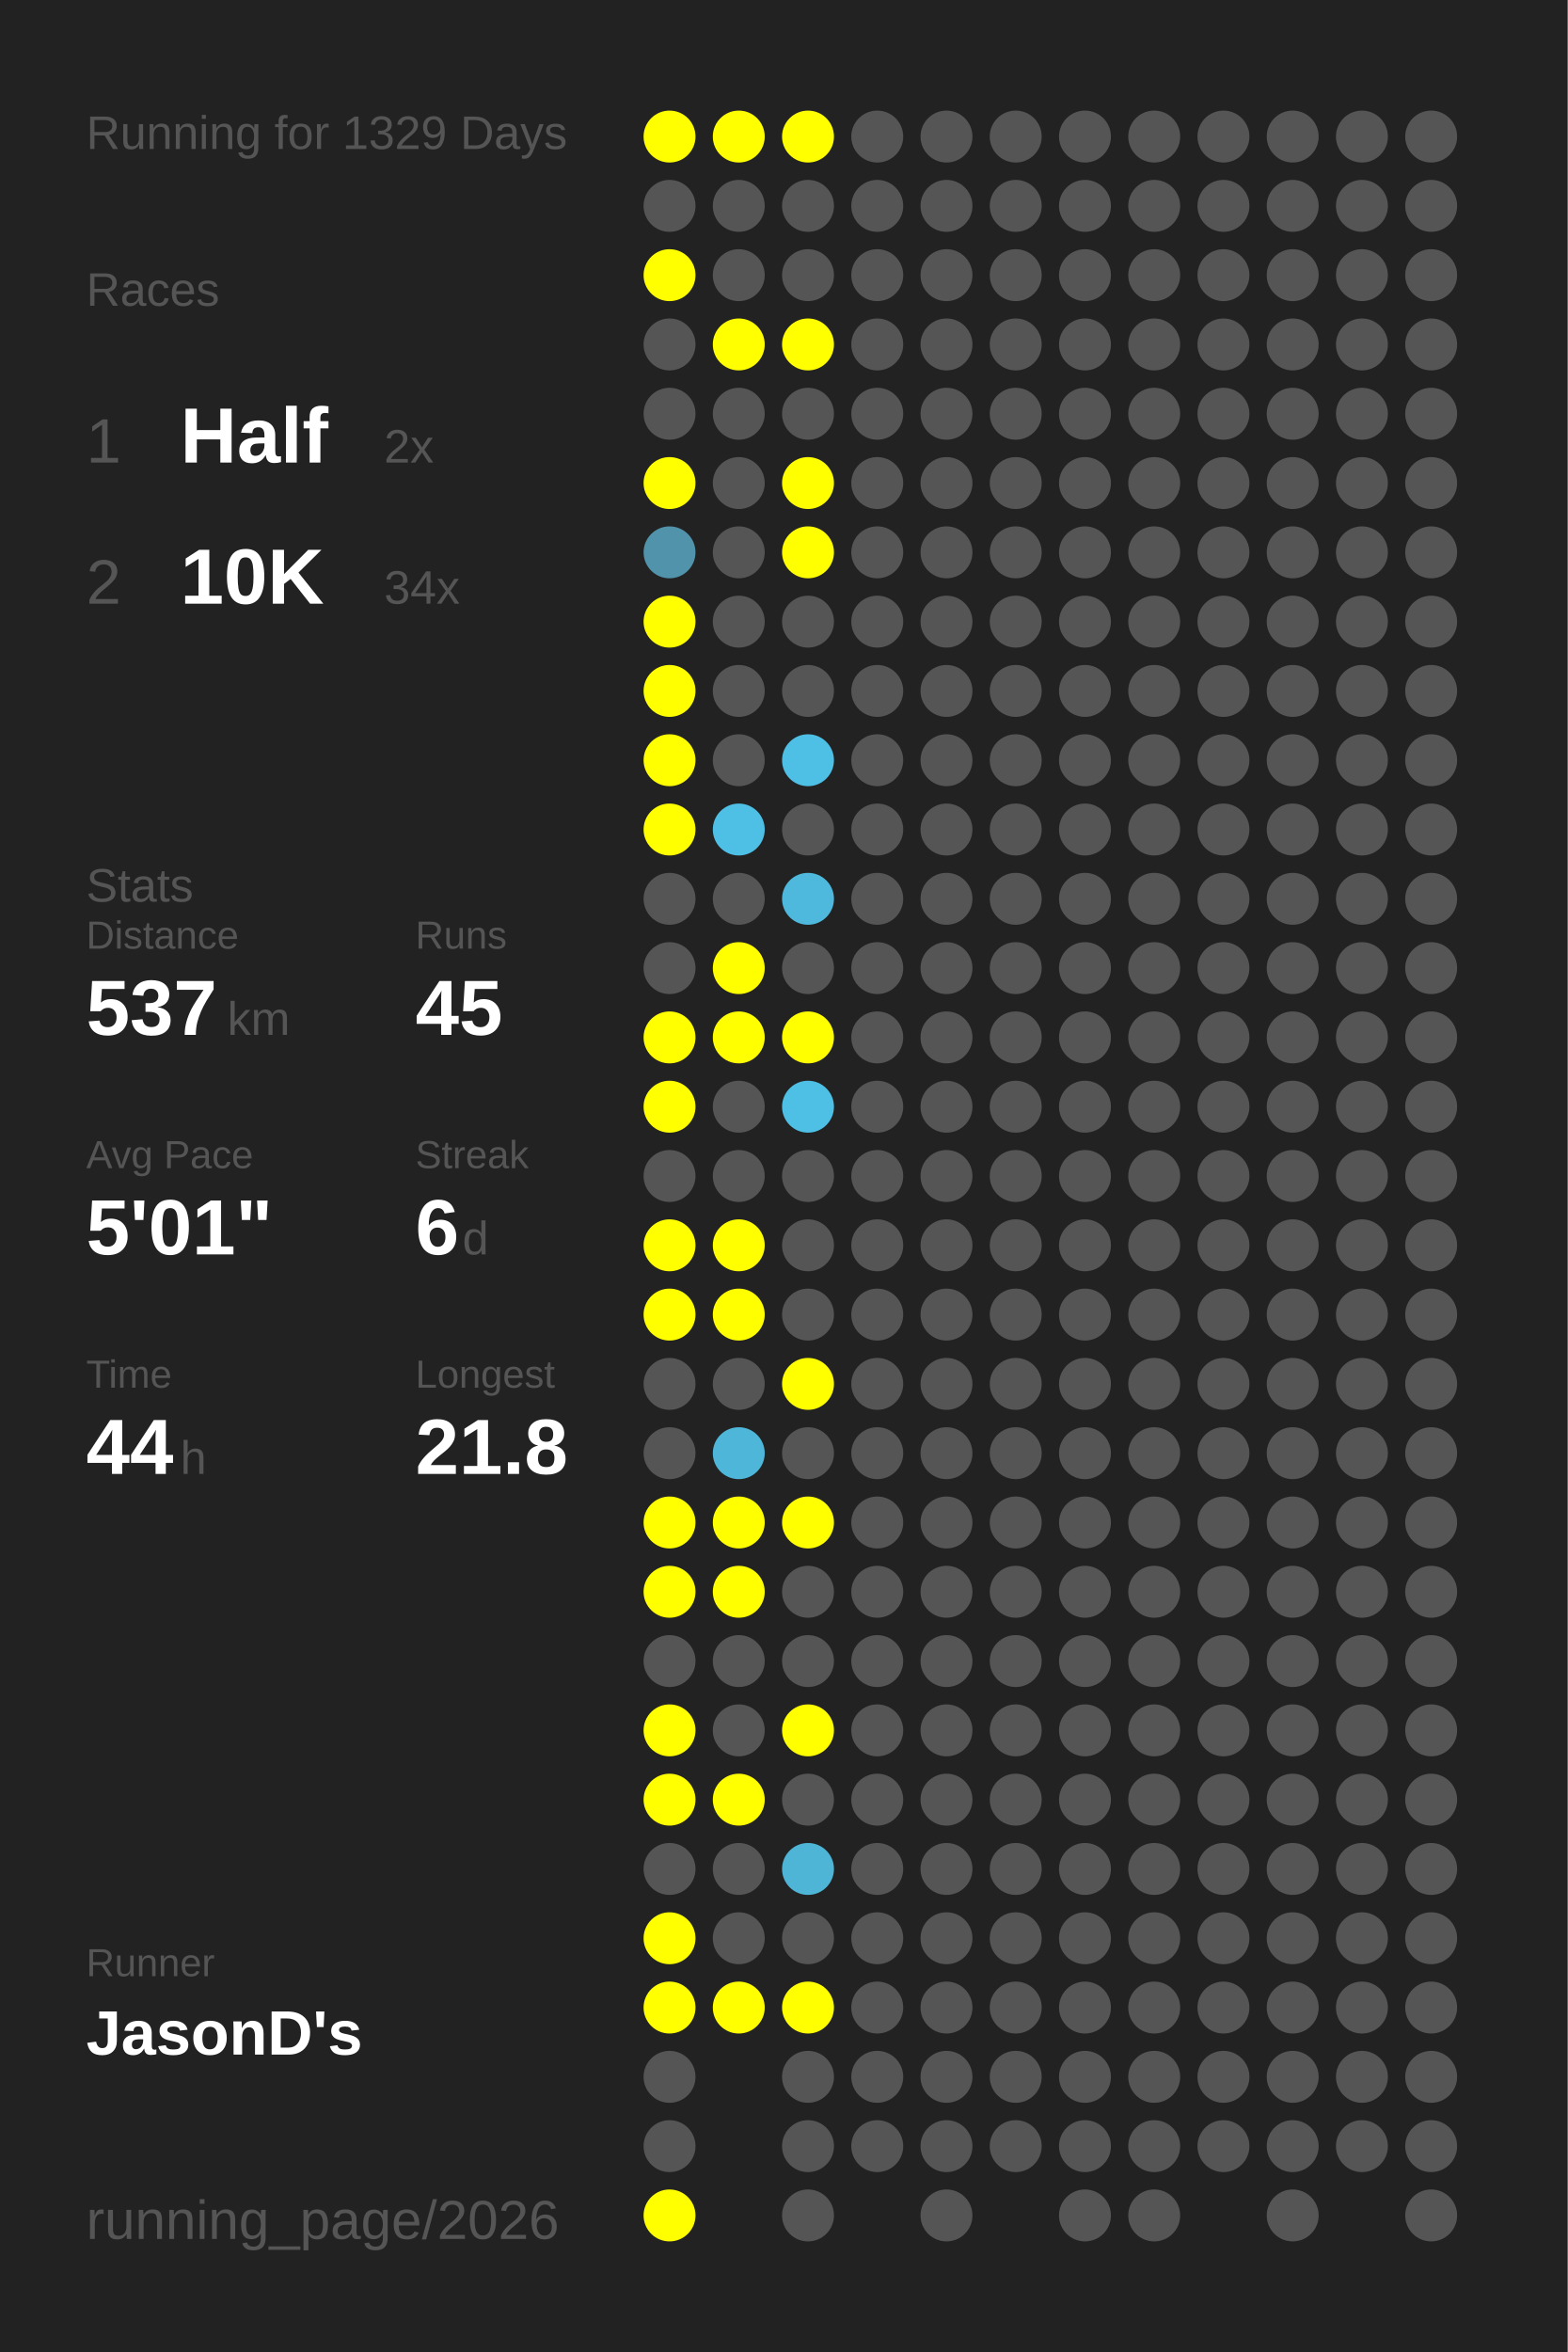
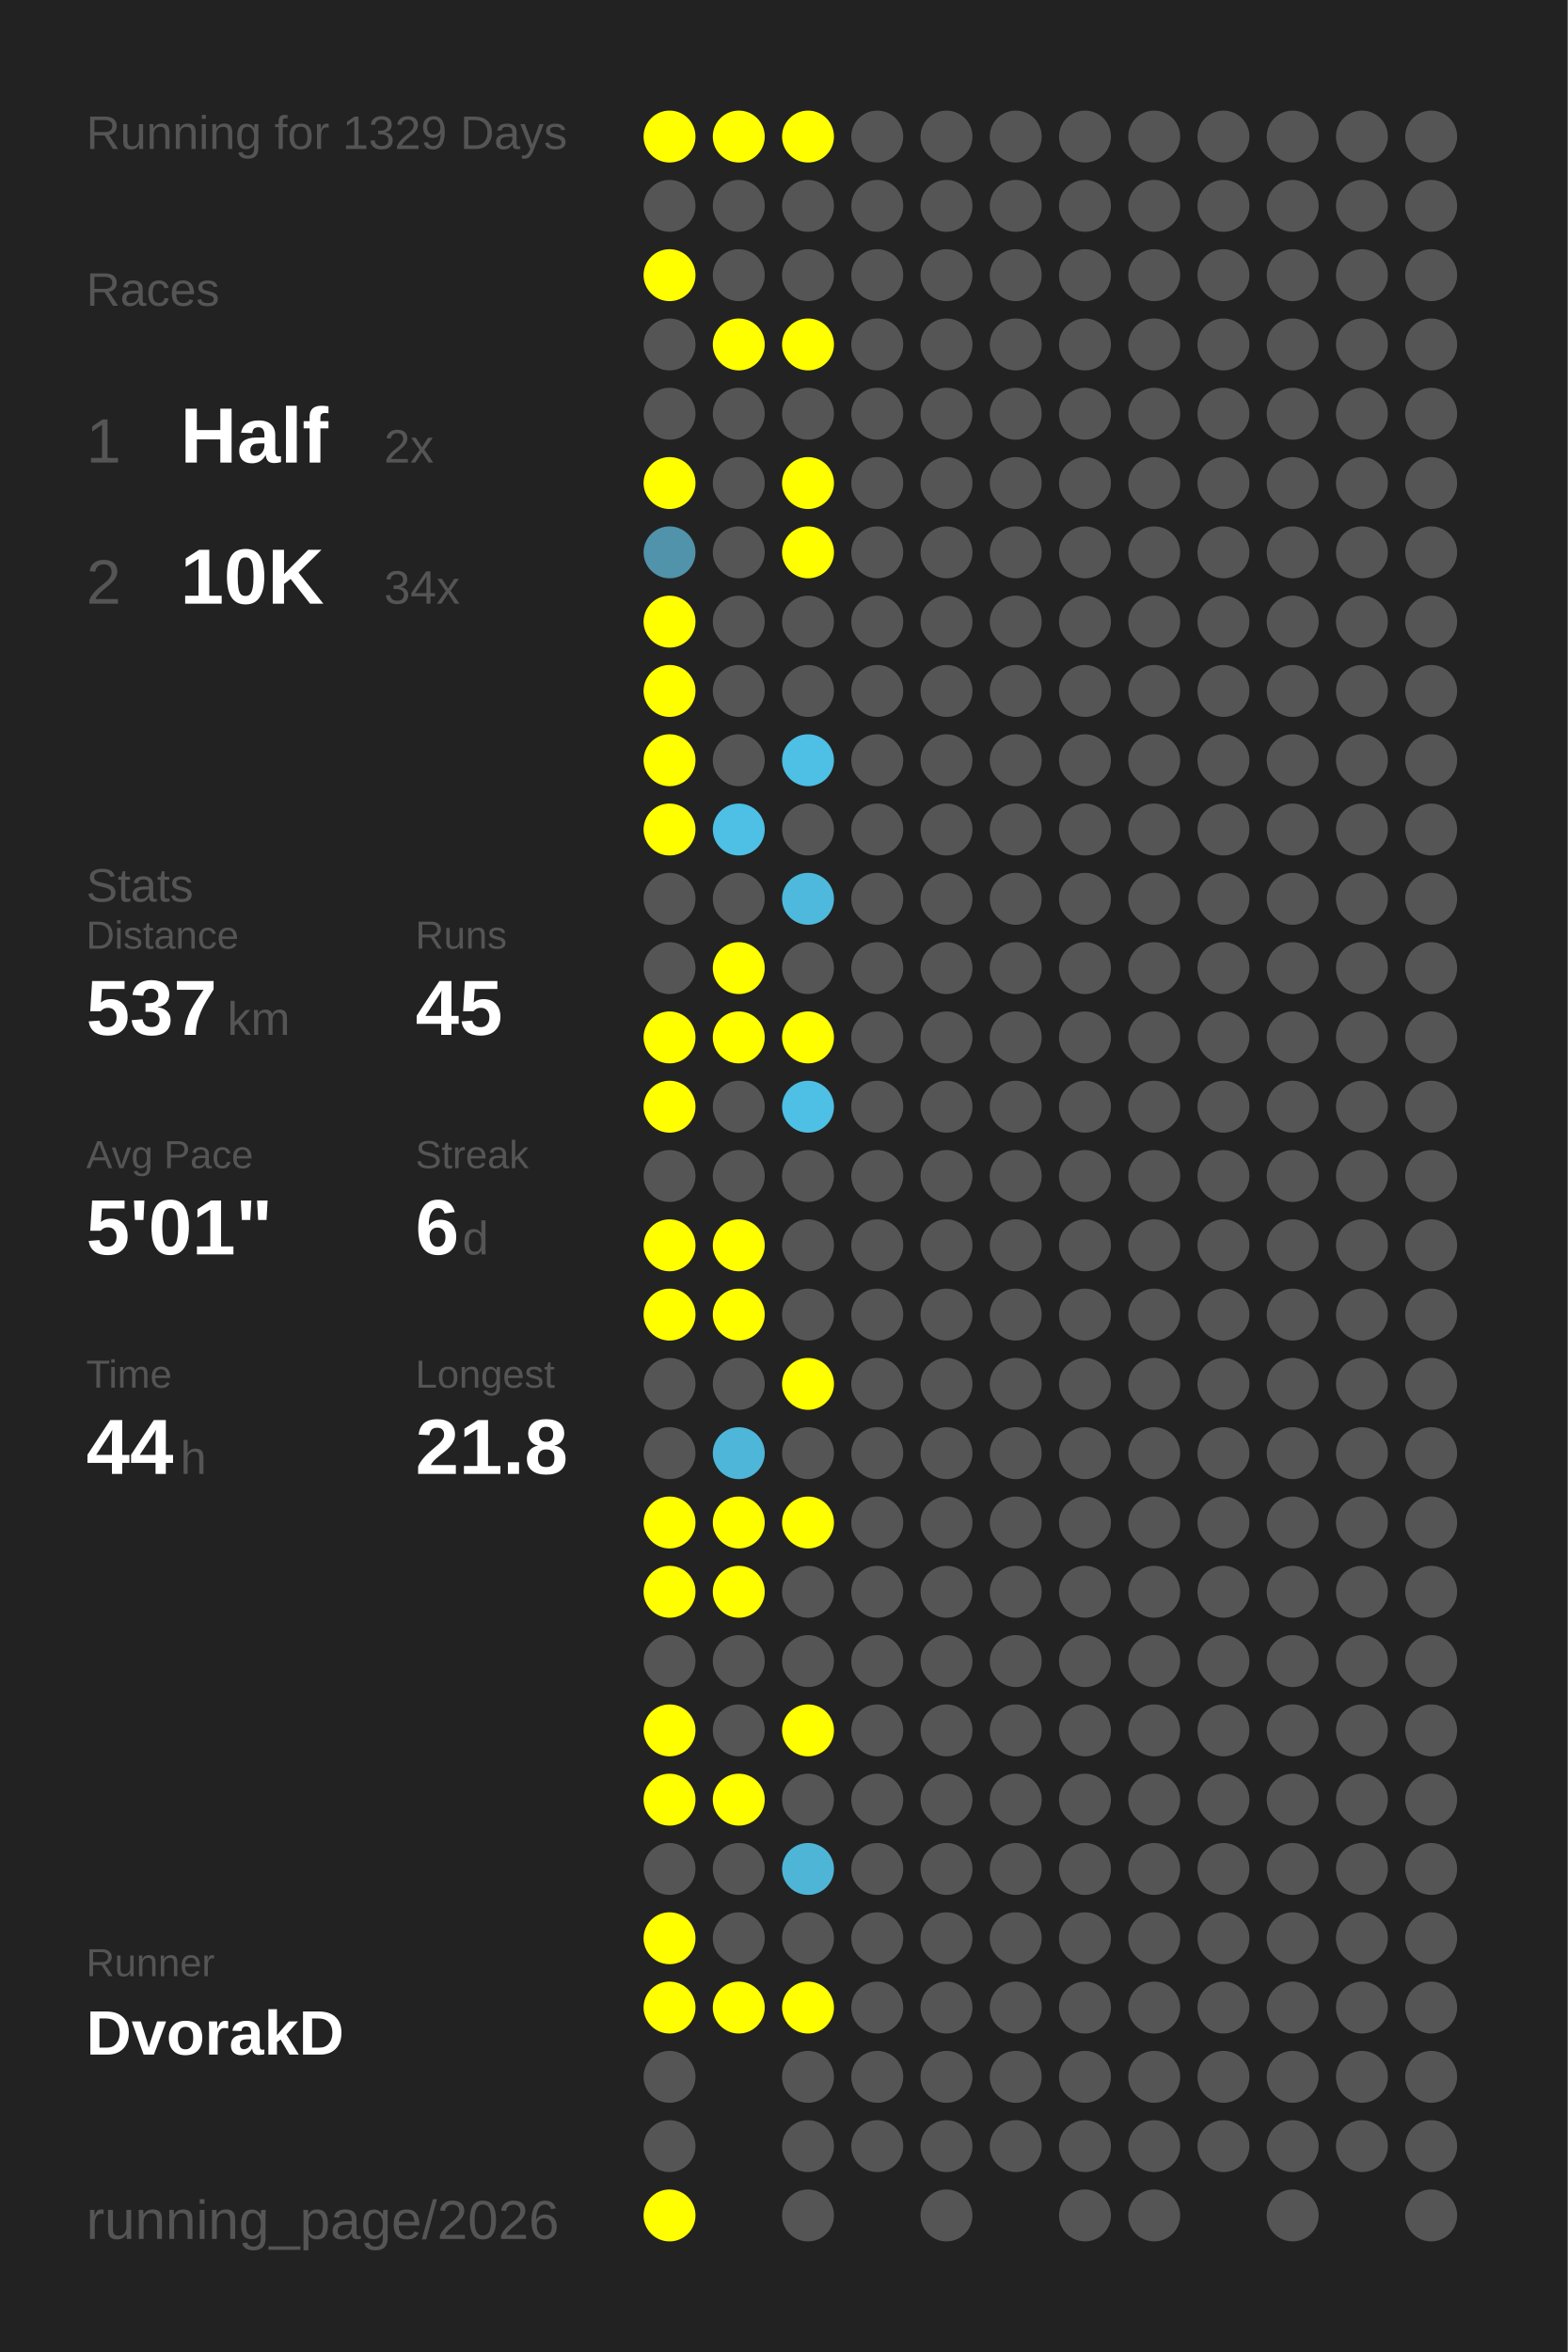
<svg xmlns="http://www.w3.org/2000/svg" baseProfile="full" height="300mm" version="1.1" viewBox="0,0,200,300" width="200mm">
  <defs />
  <rect fill="#222222" height="300" width="200" x="0" y="0" />
  <text fill="#555555" style="font-size:6px; font-family:Arial;" x="11" y="19">Running for 1329 Days</text>
  <text fill="#555555" style="font-size:6px; font-family:Arial;" x="11" y="39">Races</text>
  <text fill="#555555" style="font-size:8px; font-family:Arial;" x="11" y="59">1</text>
  <text fill="#FFFFFF" style="font-size:10px; font-family:Arial; font-weight:bold;" x="23" y="59">Half</text>
  <text fill="#555555" style="font-size:6px; font-family:Arial;" x="49" y="59">2x</text>
  <text fill="#555555" style="font-size:8px; font-family:Arial;" x="11" y="77">2</text>
  <text fill="#FFFFFF" style="font-size:10px; font-family:Arial; font-weight:bold;" x="23" y="77">10K</text>
  <text fill="#555555" style="font-size:6px; font-family:Arial;" x="49" y="77">34x</text>
  <text fill="#555555" style="font-size:6px; font-family:Arial;" x="11" y="115">Stats</text>
  <text fill="#555555" style="font-size:5px; font-family:Arial;" x="11" y="121">Distance</text>
  <text fill="#FFFFFF" style="font-size:10px; font-family:Arial; font-weight:bold;" x="11" y="132">537</text>
  <text fill="#555555" style="font-size:6px; font-family:Arial;" x="29" y="132">km</text>
  <text fill="#555555" style="font-size:5px; font-family:Arial;" x="53" y="121">Runs</text>
  <text fill="#FFFFFF" style="font-size:10px; font-family:Arial; font-weight:bold;" x="53" y="132">45</text>
  <text fill="#555555" style="font-size:5px; font-family:Arial;" x="11" y="149">Avg Pace</text>
  <text fill="#FFFFFF" style="font-size:10px; font-family:Arial; font-weight:bold;" x="11" y="160">5'01"</text>
  <text fill="#555555" style="font-size:5px; font-family:Arial;" x="53" y="149">Streak</text>
  <text fill="#FFFFFF" style="font-size:10px; font-family:Arial; font-weight:bold;" x="53" y="160">6</text>
  <text fill="#555555" style="font-size:6px; font-family:Arial;" x="59" y="160">d</text>
  <text fill="#555555" style="font-size:5px; font-family:Arial;" x="11" y="177">Time</text>
  <text fill="#FFFFFF" style="font-size:10px; font-family:Arial; font-weight:bold;" x="11" y="188">44</text>
  <text fill="#555555" style="font-size:6px; font-family:Arial;" x="23" y="188">h</text>
  <text fill="#555555" style="font-size:5px; font-family:Arial;" x="53" y="177">Longest</text>
  <text fill="#FFFFFF" style="font-size:10px; font-family:Arial; font-weight:bold;" x="53" y="188">21.8</text>
  <text fill="#555555" style="font-size:5px; font-family:Arial;" x="11" y="252.065">Runner</text>
-   <text fill="#FFFFFF" style="font-size:8px; font-family:Arial; font-weight:bold;" x="11" y="262.065">JasonD's</text>
+   <text fill="#FFFFFF" style="font-size:8px; font-family:Arial; font-weight:bold;" x="11" y="262.065">DvorakD</text>
  <text fill="#555555" style="font-size:7px; font-family:Arial;" x="11" y="285.581">running_page/2026</text>
  <circle cx="85.417" cy="17.419" fill="#FFFF00" r="3.312" />
  <circle cx="85.417" cy="26.258" fill="#555555" r="3.312" />
  <circle cx="85.417" cy="35.097" fill="#FFFF00" r="3.312" />
  <circle cx="85.417" cy="43.935" fill="#555555" r="3.312" />
  <circle cx="85.417" cy="52.774" fill="#555555" r="3.312" />
  <circle cx="85.417" cy="61.613" fill="#FFFF00" r="3.312" />
  <circle cx="85.417" cy="70.452" fill="#5093aa" r="3.312" />
  <circle cx="85.417" cy="79.29" fill="#FFFF00" r="3.312" />
  <circle cx="85.417" cy="88.129" fill="#FFFF00" r="3.312" />
  <circle cx="85.417" cy="96.968" fill="#FFFF00" r="3.312" />
  <circle cx="85.417" cy="105.806" fill="#FFFF00" r="3.312" />
  <circle cx="85.417" cy="114.645" fill="#555555" r="3.312" />
  <circle cx="85.417" cy="123.484" fill="#555555" r="3.312" />
  <circle cx="85.417" cy="132.323" fill="#FFFF00" r="3.312" />
  <circle cx="85.417" cy="141.161" fill="#FFFF00" r="3.312" />
  <circle cx="85.417" cy="150" fill="#555555" r="3.312" />
  <circle cx="85.417" cy="158.839" fill="#FFFF00" r="3.312" />
  <circle cx="85.417" cy="167.677" fill="#FFFF00" r="3.312" />
  <circle cx="85.417" cy="176.516" fill="#555555" r="3.312" />
  <circle cx="85.417" cy="185.355" fill="#555555" r="3.312" />
  <circle cx="85.417" cy="194.194" fill="#FFFF00" r="3.312" />
  <circle cx="85.417" cy="203.032" fill="#FFFF00" r="3.312" />
  <circle cx="85.417" cy="211.871" fill="#555555" r="3.312" />
  <circle cx="85.417" cy="220.71" fill="#FFFF00" r="3.312" />
  <circle cx="85.417" cy="229.548" fill="#FFFF00" r="3.312" />
  <circle cx="85.417" cy="238.387" fill="#555555" r="3.312" />
  <circle cx="85.417" cy="247.226" fill="#FFFF00" r="3.312" />
  <circle cx="85.417" cy="256.065" fill="#FFFF00" r="3.312" />
  <circle cx="85.417" cy="264.903" fill="#555555" r="3.312" />
  <circle cx="85.417" cy="273.742" fill="#555555" r="3.312" />
  <circle cx="85.417" cy="282.581" fill="#FFFF00" r="3.312" />
  <circle cx="94.25" cy="17.419" fill="#FFFF00" r="3.312" />
  <circle cx="94.25" cy="26.258" fill="#555555" r="3.312" />
  <circle cx="94.25" cy="35.097" fill="#555555" r="3.312" />
  <circle cx="94.25" cy="43.935" fill="#FFFF00" r="3.312" />
  <circle cx="94.25" cy="52.774" fill="#555555" r="3.312" />
  <circle cx="94.25" cy="61.613" fill="#555555" r="3.312" />
  <circle cx="94.25" cy="70.452" fill="#555555" r="3.312" />
  <circle cx="94.25" cy="79.29" fill="#555555" r="3.312" />
  <circle cx="94.25" cy="88.129" fill="#555555" r="3.312" />
  <circle cx="94.25" cy="96.968" fill="#555555" r="3.312" />
  <circle cx="94.25" cy="105.806" fill="#4ebfe5" r="3.312" />
  <circle cx="94.25" cy="114.645" fill="#555555" r="3.312" />
  <circle cx="94.25" cy="123.484" fill="#FFFF00" r="3.312" />
  <circle cx="94.25" cy="132.323" fill="#FFFF00" r="3.312" />
  <circle cx="94.25" cy="141.161" fill="#555555" r="3.312" />
  <circle cx="94.25" cy="150" fill="#555555" r="3.312" />
  <circle cx="94.25" cy="158.839" fill="#FFFF00" r="3.312" />
  <circle cx="94.25" cy="167.677" fill="#FFFF00" r="3.312" />
  <circle cx="94.25" cy="176.516" fill="#555555" r="3.312" />
  <circle cx="94.25" cy="185.355" fill="#4eb6d9" r="3.312" />
  <circle cx="94.25" cy="194.194" fill="#FFFF00" r="3.312" />
  <circle cx="94.25" cy="203.032" fill="#FFFF00" r="3.312" />
  <circle cx="94.25" cy="211.871" fill="#555555" r="3.312" />
  <circle cx="94.25" cy="220.71" fill="#555555" r="3.312" />
  <circle cx="94.25" cy="229.548" fill="#FFFF00" r="3.312" />
  <circle cx="94.25" cy="238.387" fill="#555555" r="3.312" />
  <circle cx="94.25" cy="247.226" fill="#555555" r="3.312" />
  <circle cx="94.25" cy="256.065" fill="#FFFF00" r="3.312" />
  <circle cx="103.083" cy="17.419" fill="#FFFF00" r="3.312" />
  <circle cx="103.083" cy="26.258" fill="#555555" r="3.312" />
  <circle cx="103.083" cy="35.097" fill="#555555" r="3.312" />
  <circle cx="103.083" cy="43.935" fill="#FFFF00" r="3.312" />
  <circle cx="103.083" cy="52.774" fill="#555555" r="3.312" />
  <circle cx="103.083" cy="61.613" fill="#FFFF00" r="3.312" />
  <circle cx="103.083" cy="70.452" fill="#FFFF00" r="3.312" />
  <circle cx="103.083" cy="79.29" fill="#555555" r="3.312" />
  <circle cx="103.083" cy="88.129" fill="#555555" r="3.312" />
  <circle cx="103.083" cy="96.968" fill="#4ebfe5" r="3.312" />
  <circle cx="103.083" cy="105.806" fill="#555555" r="3.312" />
  <circle cx="103.083" cy="114.645" fill="#4eb9dd" r="3.312" />
  <circle cx="103.083" cy="123.484" fill="#555555" r="3.312" />
  <circle cx="103.083" cy="132.323" fill="#FFFF00" r="3.312" />
  <circle cx="103.083" cy="141.161" fill="#4ebfe5" r="3.312" />
  <circle cx="103.083" cy="150" fill="#555555" r="3.312" />
  <circle cx="103.083" cy="158.839" fill="#555555" r="3.312" />
  <circle cx="103.083" cy="167.677" fill="#555555" r="3.312" />
  <circle cx="103.083" cy="176.516" fill="#FFFF00" r="3.312" />
  <circle cx="103.083" cy="185.355" fill="#555555" r="3.312" />
  <circle cx="103.083" cy="194.194" fill="#FFFF00" r="3.312" />
  <circle cx="103.083" cy="203.032" fill="#555555" r="3.312" />
  <circle cx="103.083" cy="211.871" fill="#555555" r="3.312" />
  <circle cx="103.083" cy="220.71" fill="#FFFF00" r="3.312" />
  <circle cx="103.083" cy="229.548" fill="#555555" r="3.312" />
  <circle cx="103.083" cy="238.387" fill="#4eb5d7" r="3.312" />
  <circle cx="103.083" cy="247.226" fill="#555555" r="3.312" />
  <circle cx="103.083" cy="256.065" fill="#FFFF00" r="3.312" />
  <circle cx="103.083" cy="264.903" fill="#555555" r="3.312" />
  <circle cx="103.083" cy="273.742" fill="#555555" r="3.312" />
  <circle cx="103.083" cy="282.581" fill="#555555" r="3.312" />
  <circle cx="111.917" cy="17.419" fill="#555555" r="3.312" />
  <circle cx="111.917" cy="26.258" fill="#555555" r="3.312" />
  <circle cx="111.917" cy="35.097" fill="#555555" r="3.312" />
  <circle cx="111.917" cy="43.935" fill="#555555" r="3.312" />
  <circle cx="111.917" cy="52.774" fill="#555555" r="3.312" />
  <circle cx="111.917" cy="61.613" fill="#555555" r="3.312" />
  <circle cx="111.917" cy="70.452" fill="#555555" r="3.312" />
  <circle cx="111.917" cy="79.29" fill="#555555" r="3.312" />
  <circle cx="111.917" cy="88.129" fill="#555555" r="3.312" />
  <circle cx="111.917" cy="96.968" fill="#555555" r="3.312" />
  <circle cx="111.917" cy="105.806" fill="#555555" r="3.312" />
  <circle cx="111.917" cy="114.645" fill="#555555" r="3.312" />
  <circle cx="111.917" cy="123.484" fill="#555555" r="3.312" />
  <circle cx="111.917" cy="132.323" fill="#555555" r="3.312" />
  <circle cx="111.917" cy="141.161" fill="#555555" r="3.312" />
  <circle cx="111.917" cy="150" fill="#555555" r="3.312" />
  <circle cx="111.917" cy="158.839" fill="#555555" r="3.312" />
  <circle cx="111.917" cy="167.677" fill="#555555" r="3.312" />
  <circle cx="111.917" cy="176.516" fill="#555555" r="3.312" />
  <circle cx="111.917" cy="185.355" fill="#555555" r="3.312" />
  <circle cx="111.917" cy="194.194" fill="#555555" r="3.312" />
  <circle cx="111.917" cy="203.032" fill="#555555" r="3.312" />
  <circle cx="111.917" cy="211.871" fill="#555555" r="3.312" />
  <circle cx="111.917" cy="220.71" fill="#555555" r="3.312" />
  <circle cx="111.917" cy="229.548" fill="#555555" r="3.312" />
  <circle cx="111.917" cy="238.387" fill="#555555" r="3.312" />
  <circle cx="111.917" cy="247.226" fill="#555555" r="3.312" />
  <circle cx="111.917" cy="256.065" fill="#555555" r="3.312" />
  <circle cx="111.917" cy="264.903" fill="#555555" r="3.312" />
  <circle cx="111.917" cy="273.742" fill="#555555" r="3.312" />
  <circle cx="120.75" cy="17.419" fill="#555555" r="3.312" />
  <circle cx="120.75" cy="26.258" fill="#555555" r="3.312" />
  <circle cx="120.75" cy="35.097" fill="#555555" r="3.312" />
  <circle cx="120.75" cy="43.935" fill="#555555" r="3.312" />
  <circle cx="120.75" cy="52.774" fill="#555555" r="3.312" />
  <circle cx="120.75" cy="61.613" fill="#555555" r="3.312" />
  <circle cx="120.75" cy="70.452" fill="#555555" r="3.312" />
  <circle cx="120.75" cy="79.29" fill="#555555" r="3.312" />
  <circle cx="120.75" cy="88.129" fill="#555555" r="3.312" />
  <circle cx="120.75" cy="96.968" fill="#555555" r="3.312" />
  <circle cx="120.75" cy="105.806" fill="#555555" r="3.312" />
  <circle cx="120.75" cy="114.645" fill="#555555" r="3.312" />
  <circle cx="120.75" cy="123.484" fill="#555555" r="3.312" />
  <circle cx="120.75" cy="132.323" fill="#555555" r="3.312" />
  <circle cx="120.75" cy="141.161" fill="#555555" r="3.312" />
  <circle cx="120.75" cy="150" fill="#555555" r="3.312" />
  <circle cx="120.75" cy="158.839" fill="#555555" r="3.312" />
  <circle cx="120.75" cy="167.677" fill="#555555" r="3.312" />
  <circle cx="120.75" cy="176.516" fill="#555555" r="3.312" />
  <circle cx="120.75" cy="185.355" fill="#555555" r="3.312" />
  <circle cx="120.75" cy="194.194" fill="#555555" r="3.312" />
  <circle cx="120.75" cy="203.032" fill="#555555" r="3.312" />
  <circle cx="120.75" cy="211.871" fill="#555555" r="3.312" />
  <circle cx="120.75" cy="220.71" fill="#555555" r="3.312" />
  <circle cx="120.75" cy="229.548" fill="#555555" r="3.312" />
  <circle cx="120.75" cy="238.387" fill="#555555" r="3.312" />
  <circle cx="120.75" cy="247.226" fill="#555555" r="3.312" />
  <circle cx="120.75" cy="256.065" fill="#555555" r="3.312" />
  <circle cx="120.75" cy="264.903" fill="#555555" r="3.312" />
  <circle cx="120.75" cy="273.742" fill="#555555" r="3.312" />
  <circle cx="120.75" cy="282.581" fill="#555555" r="3.312" />
  <circle cx="129.583" cy="17.419" fill="#555555" r="3.312" />
  <circle cx="129.583" cy="26.258" fill="#555555" r="3.312" />
  <circle cx="129.583" cy="35.097" fill="#555555" r="3.312" />
  <circle cx="129.583" cy="43.935" fill="#555555" r="3.312" />
  <circle cx="129.583" cy="52.774" fill="#555555" r="3.312" />
  <circle cx="129.583" cy="61.613" fill="#555555" r="3.312" />
  <circle cx="129.583" cy="70.452" fill="#555555" r="3.312" />
  <circle cx="129.583" cy="79.29" fill="#555555" r="3.312" />
  <circle cx="129.583" cy="88.129" fill="#555555" r="3.312" />
  <circle cx="129.583" cy="96.968" fill="#555555" r="3.312" />
  <circle cx="129.583" cy="105.806" fill="#555555" r="3.312" />
  <circle cx="129.583" cy="114.645" fill="#555555" r="3.312" />
  <circle cx="129.583" cy="123.484" fill="#555555" r="3.312" />
  <circle cx="129.583" cy="132.323" fill="#555555" r="3.312" />
  <circle cx="129.583" cy="141.161" fill="#555555" r="3.312" />
  <circle cx="129.583" cy="150" fill="#555555" r="3.312" />
  <circle cx="129.583" cy="158.839" fill="#555555" r="3.312" />
  <circle cx="129.583" cy="167.677" fill="#555555" r="3.312" />
  <circle cx="129.583" cy="176.516" fill="#555555" r="3.312" />
  <circle cx="129.583" cy="185.355" fill="#555555" r="3.312" />
  <circle cx="129.583" cy="194.194" fill="#555555" r="3.312" />
  <circle cx="129.583" cy="203.032" fill="#555555" r="3.312" />
  <circle cx="129.583" cy="211.871" fill="#555555" r="3.312" />
  <circle cx="129.583" cy="220.71" fill="#555555" r="3.312" />
  <circle cx="129.583" cy="229.548" fill="#555555" r="3.312" />
  <circle cx="129.583" cy="238.387" fill="#555555" r="3.312" />
  <circle cx="129.583" cy="247.226" fill="#555555" r="3.312" />
  <circle cx="129.583" cy="256.065" fill="#555555" r="3.312" />
  <circle cx="129.583" cy="264.903" fill="#555555" r="3.312" />
  <circle cx="129.583" cy="273.742" fill="#555555" r="3.312" />
  <circle cx="138.417" cy="17.419" fill="#555555" r="3.312" />
  <circle cx="138.417" cy="26.258" fill="#555555" r="3.312" />
  <circle cx="138.417" cy="35.097" fill="#555555" r="3.312" />
  <circle cx="138.417" cy="43.935" fill="#555555" r="3.312" />
  <circle cx="138.417" cy="52.774" fill="#555555" r="3.312" />
  <circle cx="138.417" cy="61.613" fill="#555555" r="3.312" />
  <circle cx="138.417" cy="70.452" fill="#555555" r="3.312" />
  <circle cx="138.417" cy="79.29" fill="#555555" r="3.312" />
  <circle cx="138.417" cy="88.129" fill="#555555" r="3.312" />
  <circle cx="138.417" cy="96.968" fill="#555555" r="3.312" />
  <circle cx="138.417" cy="105.806" fill="#555555" r="3.312" />
  <circle cx="138.417" cy="114.645" fill="#555555" r="3.312" />
  <circle cx="138.417" cy="123.484" fill="#555555" r="3.312" />
  <circle cx="138.417" cy="132.323" fill="#555555" r="3.312" />
  <circle cx="138.417" cy="141.161" fill="#555555" r="3.312" />
  <circle cx="138.417" cy="150" fill="#555555" r="3.312" />
  <circle cx="138.417" cy="158.839" fill="#555555" r="3.312" />
  <circle cx="138.417" cy="167.677" fill="#555555" r="3.312" />
  <circle cx="138.417" cy="176.516" fill="#555555" r="3.312" />
  <circle cx="138.417" cy="185.355" fill="#555555" r="3.312" />
  <circle cx="138.417" cy="194.194" fill="#555555" r="3.312" />
  <circle cx="138.417" cy="203.032" fill="#555555" r="3.312" />
  <circle cx="138.417" cy="211.871" fill="#555555" r="3.312" />
  <circle cx="138.417" cy="220.71" fill="#555555" r="3.312" />
  <circle cx="138.417" cy="229.548" fill="#555555" r="3.312" />
  <circle cx="138.417" cy="238.387" fill="#555555" r="3.312" />
  <circle cx="138.417" cy="247.226" fill="#555555" r="3.312" />
  <circle cx="138.417" cy="256.065" fill="#555555" r="3.312" />
  <circle cx="138.417" cy="264.903" fill="#555555" r="3.312" />
  <circle cx="138.417" cy="273.742" fill="#555555" r="3.312" />
  <circle cx="138.417" cy="282.581" fill="#555555" r="3.312" />
  <circle cx="147.25" cy="17.419" fill="#555555" r="3.312" />
  <circle cx="147.25" cy="26.258" fill="#555555" r="3.312" />
  <circle cx="147.25" cy="35.097" fill="#555555" r="3.312" />
  <circle cx="147.25" cy="43.935" fill="#555555" r="3.312" />
  <circle cx="147.25" cy="52.774" fill="#555555" r="3.312" />
  <circle cx="147.25" cy="61.613" fill="#555555" r="3.312" />
  <circle cx="147.25" cy="70.452" fill="#555555" r="3.312" />
  <circle cx="147.25" cy="79.29" fill="#555555" r="3.312" />
  <circle cx="147.25" cy="88.129" fill="#555555" r="3.312" />
  <circle cx="147.25" cy="96.968" fill="#555555" r="3.312" />
  <circle cx="147.25" cy="105.806" fill="#555555" r="3.312" />
  <circle cx="147.25" cy="114.645" fill="#555555" r="3.312" />
  <circle cx="147.25" cy="123.484" fill="#555555" r="3.312" />
  <circle cx="147.25" cy="132.323" fill="#555555" r="3.312" />
  <circle cx="147.25" cy="141.161" fill="#555555" r="3.312" />
  <circle cx="147.25" cy="150" fill="#555555" r="3.312" />
  <circle cx="147.25" cy="158.839" fill="#555555" r="3.312" />
  <circle cx="147.25" cy="167.677" fill="#555555" r="3.312" />
  <circle cx="147.25" cy="176.516" fill="#555555" r="3.312" />
  <circle cx="147.25" cy="185.355" fill="#555555" r="3.312" />
  <circle cx="147.25" cy="194.194" fill="#555555" r="3.312" />
  <circle cx="147.25" cy="203.032" fill="#555555" r="3.312" />
  <circle cx="147.25" cy="211.871" fill="#555555" r="3.312" />
  <circle cx="147.25" cy="220.71" fill="#555555" r="3.312" />
  <circle cx="147.25" cy="229.548" fill="#555555" r="3.312" />
  <circle cx="147.25" cy="238.387" fill="#555555" r="3.312" />
  <circle cx="147.25" cy="247.226" fill="#555555" r="3.312" />
  <circle cx="147.25" cy="256.065" fill="#555555" r="3.312" />
  <circle cx="147.25" cy="264.903" fill="#555555" r="3.312" />
  <circle cx="147.25" cy="273.742" fill="#555555" r="3.312" />
  <circle cx="147.25" cy="282.581" fill="#555555" r="3.312" />
  <circle cx="156.083" cy="17.419" fill="#555555" r="3.312" />
  <circle cx="156.083" cy="26.258" fill="#555555" r="3.312" />
  <circle cx="156.083" cy="35.097" fill="#555555" r="3.312" />
  <circle cx="156.083" cy="43.935" fill="#555555" r="3.312" />
  <circle cx="156.083" cy="52.774" fill="#555555" r="3.312" />
  <circle cx="156.083" cy="61.613" fill="#555555" r="3.312" />
  <circle cx="156.083" cy="70.452" fill="#555555" r="3.312" />
  <circle cx="156.083" cy="79.29" fill="#555555" r="3.312" />
  <circle cx="156.083" cy="88.129" fill="#555555" r="3.312" />
  <circle cx="156.083" cy="96.968" fill="#555555" r="3.312" />
  <circle cx="156.083" cy="105.806" fill="#555555" r="3.312" />
  <circle cx="156.083" cy="114.645" fill="#555555" r="3.312" />
  <circle cx="156.083" cy="123.484" fill="#555555" r="3.312" />
  <circle cx="156.083" cy="132.323" fill="#555555" r="3.312" />
  <circle cx="156.083" cy="141.161" fill="#555555" r="3.312" />
  <circle cx="156.083" cy="150" fill="#555555" r="3.312" />
  <circle cx="156.083" cy="158.839" fill="#555555" r="3.312" />
  <circle cx="156.083" cy="167.677" fill="#555555" r="3.312" />
  <circle cx="156.083" cy="176.516" fill="#555555" r="3.312" />
  <circle cx="156.083" cy="185.355" fill="#555555" r="3.312" />
  <circle cx="156.083" cy="194.194" fill="#555555" r="3.312" />
  <circle cx="156.083" cy="203.032" fill="#555555" r="3.312" />
  <circle cx="156.083" cy="211.871" fill="#555555" r="3.312" />
  <circle cx="156.083" cy="220.71" fill="#555555" r="3.312" />
  <circle cx="156.083" cy="229.548" fill="#555555" r="3.312" />
  <circle cx="156.083" cy="238.387" fill="#555555" r="3.312" />
  <circle cx="156.083" cy="247.226" fill="#555555" r="3.312" />
  <circle cx="156.083" cy="256.065" fill="#555555" r="3.312" />
  <circle cx="156.083" cy="264.903" fill="#555555" r="3.312" />
  <circle cx="156.083" cy="273.742" fill="#555555" r="3.312" />
  <circle cx="164.917" cy="17.419" fill="#555555" r="3.312" />
  <circle cx="164.917" cy="26.258" fill="#555555" r="3.312" />
  <circle cx="164.917" cy="35.097" fill="#555555" r="3.312" />
  <circle cx="164.917" cy="43.935" fill="#555555" r="3.312" />
  <circle cx="164.917" cy="52.774" fill="#555555" r="3.312" />
  <circle cx="164.917" cy="61.613" fill="#555555" r="3.312" />
  <circle cx="164.917" cy="70.452" fill="#555555" r="3.312" />
  <circle cx="164.917" cy="79.29" fill="#555555" r="3.312" />
  <circle cx="164.917" cy="88.129" fill="#555555" r="3.312" />
  <circle cx="164.917" cy="96.968" fill="#555555" r="3.312" />
  <circle cx="164.917" cy="105.806" fill="#555555" r="3.312" />
  <circle cx="164.917" cy="114.645" fill="#555555" r="3.312" />
  <circle cx="164.917" cy="123.484" fill="#555555" r="3.312" />
  <circle cx="164.917" cy="132.323" fill="#555555" r="3.312" />
  <circle cx="164.917" cy="141.161" fill="#555555" r="3.312" />
  <circle cx="164.917" cy="150" fill="#555555" r="3.312" />
  <circle cx="164.917" cy="158.839" fill="#555555" r="3.312" />
  <circle cx="164.917" cy="167.677" fill="#555555" r="3.312" />
  <circle cx="164.917" cy="176.516" fill="#555555" r="3.312" />
  <circle cx="164.917" cy="185.355" fill="#555555" r="3.312" />
  <circle cx="164.917" cy="194.194" fill="#555555" r="3.312" />
  <circle cx="164.917" cy="203.032" fill="#555555" r="3.312" />
  <circle cx="164.917" cy="211.871" fill="#555555" r="3.312" />
  <circle cx="164.917" cy="220.71" fill="#555555" r="3.312" />
  <circle cx="164.917" cy="229.548" fill="#555555" r="3.312" />
  <circle cx="164.917" cy="238.387" fill="#555555" r="3.312" />
  <circle cx="164.917" cy="247.226" fill="#555555" r="3.312" />
  <circle cx="164.917" cy="256.065" fill="#555555" r="3.312" />
  <circle cx="164.917" cy="264.903" fill="#555555" r="3.312" />
  <circle cx="164.917" cy="273.742" fill="#555555" r="3.312" />
  <circle cx="164.917" cy="282.581" fill="#555555" r="3.312" />
  <circle cx="173.75" cy="17.419" fill="#555555" r="3.312" />
  <circle cx="173.75" cy="26.258" fill="#555555" r="3.312" />
  <circle cx="173.75" cy="35.097" fill="#555555" r="3.312" />
  <circle cx="173.75" cy="43.935" fill="#555555" r="3.312" />
  <circle cx="173.75" cy="52.774" fill="#555555" r="3.312" />
  <circle cx="173.75" cy="61.613" fill="#555555" r="3.312" />
  <circle cx="173.75" cy="70.452" fill="#555555" r="3.312" />
  <circle cx="173.75" cy="79.29" fill="#555555" r="3.312" />
  <circle cx="173.75" cy="88.129" fill="#555555" r="3.312" />
  <circle cx="173.75" cy="96.968" fill="#555555" r="3.312" />
  <circle cx="173.75" cy="105.806" fill="#555555" r="3.312" />
  <circle cx="173.75" cy="114.645" fill="#555555" r="3.312" />
  <circle cx="173.75" cy="123.484" fill="#555555" r="3.312" />
  <circle cx="173.75" cy="132.323" fill="#555555" r="3.312" />
  <circle cx="173.75" cy="141.161" fill="#555555" r="3.312" />
  <circle cx="173.75" cy="150" fill="#555555" r="3.312" />
  <circle cx="173.75" cy="158.839" fill="#555555" r="3.312" />
  <circle cx="173.75" cy="167.677" fill="#555555" r="3.312" />
  <circle cx="173.75" cy="176.516" fill="#555555" r="3.312" />
  <circle cx="173.75" cy="185.355" fill="#555555" r="3.312" />
  <circle cx="173.75" cy="194.194" fill="#555555" r="3.312" />
  <circle cx="173.75" cy="203.032" fill="#555555" r="3.312" />
  <circle cx="173.75" cy="211.871" fill="#555555" r="3.312" />
  <circle cx="173.75" cy="220.71" fill="#555555" r="3.312" />
  <circle cx="173.75" cy="229.548" fill="#555555" r="3.312" />
  <circle cx="173.75" cy="238.387" fill="#555555" r="3.312" />
  <circle cx="173.75" cy="247.226" fill="#555555" r="3.312" />
  <circle cx="173.75" cy="256.065" fill="#555555" r="3.312" />
  <circle cx="173.75" cy="264.903" fill="#555555" r="3.312" />
  <circle cx="173.75" cy="273.742" fill="#555555" r="3.312" />
  <circle cx="182.583" cy="17.419" fill="#555555" r="3.312" />
  <circle cx="182.583" cy="26.258" fill="#555555" r="3.312" />
  <circle cx="182.583" cy="35.097" fill="#555555" r="3.312" />
  <circle cx="182.583" cy="43.935" fill="#555555" r="3.312" />
  <circle cx="182.583" cy="52.774" fill="#555555" r="3.312" />
  <circle cx="182.583" cy="61.613" fill="#555555" r="3.312" />
  <circle cx="182.583" cy="70.452" fill="#555555" r="3.312" />
  <circle cx="182.583" cy="79.29" fill="#555555" r="3.312" />
  <circle cx="182.583" cy="88.129" fill="#555555" r="3.312" />
  <circle cx="182.583" cy="96.968" fill="#555555" r="3.312" />
  <circle cx="182.583" cy="105.806" fill="#555555" r="3.312" />
  <circle cx="182.583" cy="114.645" fill="#555555" r="3.312" />
  <circle cx="182.583" cy="123.484" fill="#555555" r="3.312" />
  <circle cx="182.583" cy="132.323" fill="#555555" r="3.312" />
  <circle cx="182.583" cy="141.161" fill="#555555" r="3.312" />
  <circle cx="182.583" cy="150" fill="#555555" r="3.312" />
  <circle cx="182.583" cy="158.839" fill="#555555" r="3.312" />
  <circle cx="182.583" cy="167.677" fill="#555555" r="3.312" />
  <circle cx="182.583" cy="176.516" fill="#555555" r="3.312" />
  <circle cx="182.583" cy="185.355" fill="#555555" r="3.312" />
  <circle cx="182.583" cy="194.194" fill="#555555" r="3.312" />
  <circle cx="182.583" cy="203.032" fill="#555555" r="3.312" />
  <circle cx="182.583" cy="211.871" fill="#555555" r="3.312" />
  <circle cx="182.583" cy="220.71" fill="#555555" r="3.312" />
  <circle cx="182.583" cy="229.548" fill="#555555" r="3.312" />
  <circle cx="182.583" cy="238.387" fill="#555555" r="3.312" />
  <circle cx="182.583" cy="247.226" fill="#555555" r="3.312" />
  <circle cx="182.583" cy="256.065" fill="#555555" r="3.312" />
  <circle cx="182.583" cy="264.903" fill="#555555" r="3.312" />
  <circle cx="182.583" cy="273.742" fill="#555555" r="3.312" />
  <circle cx="182.583" cy="282.581" fill="#555555" r="3.312" />
</svg>
